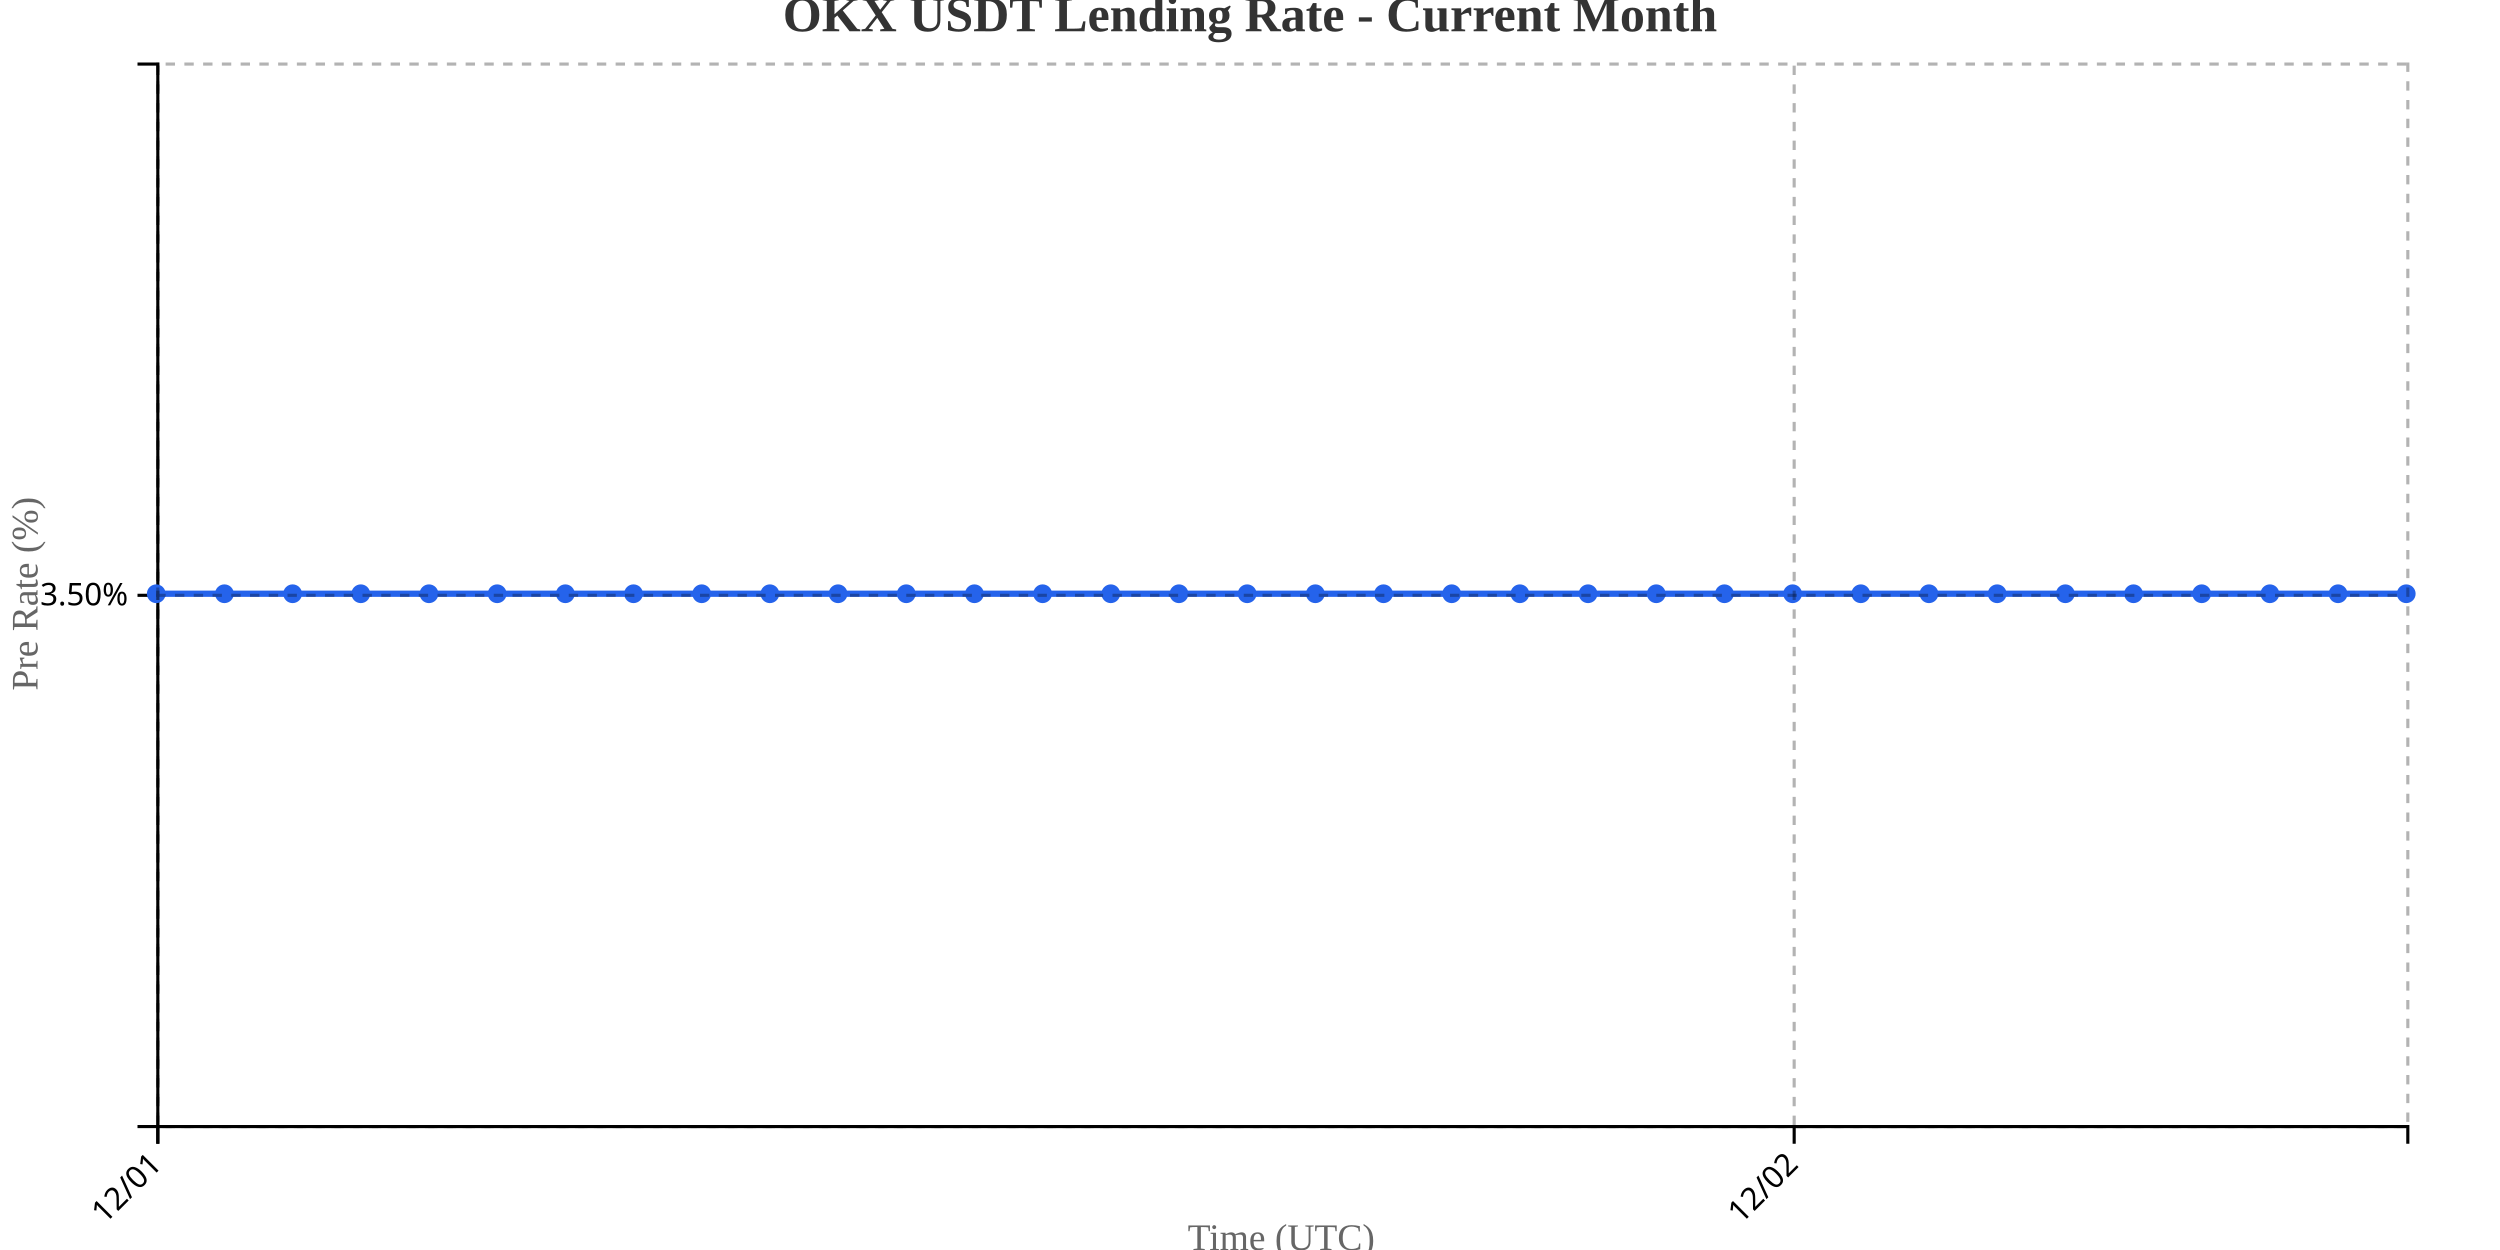
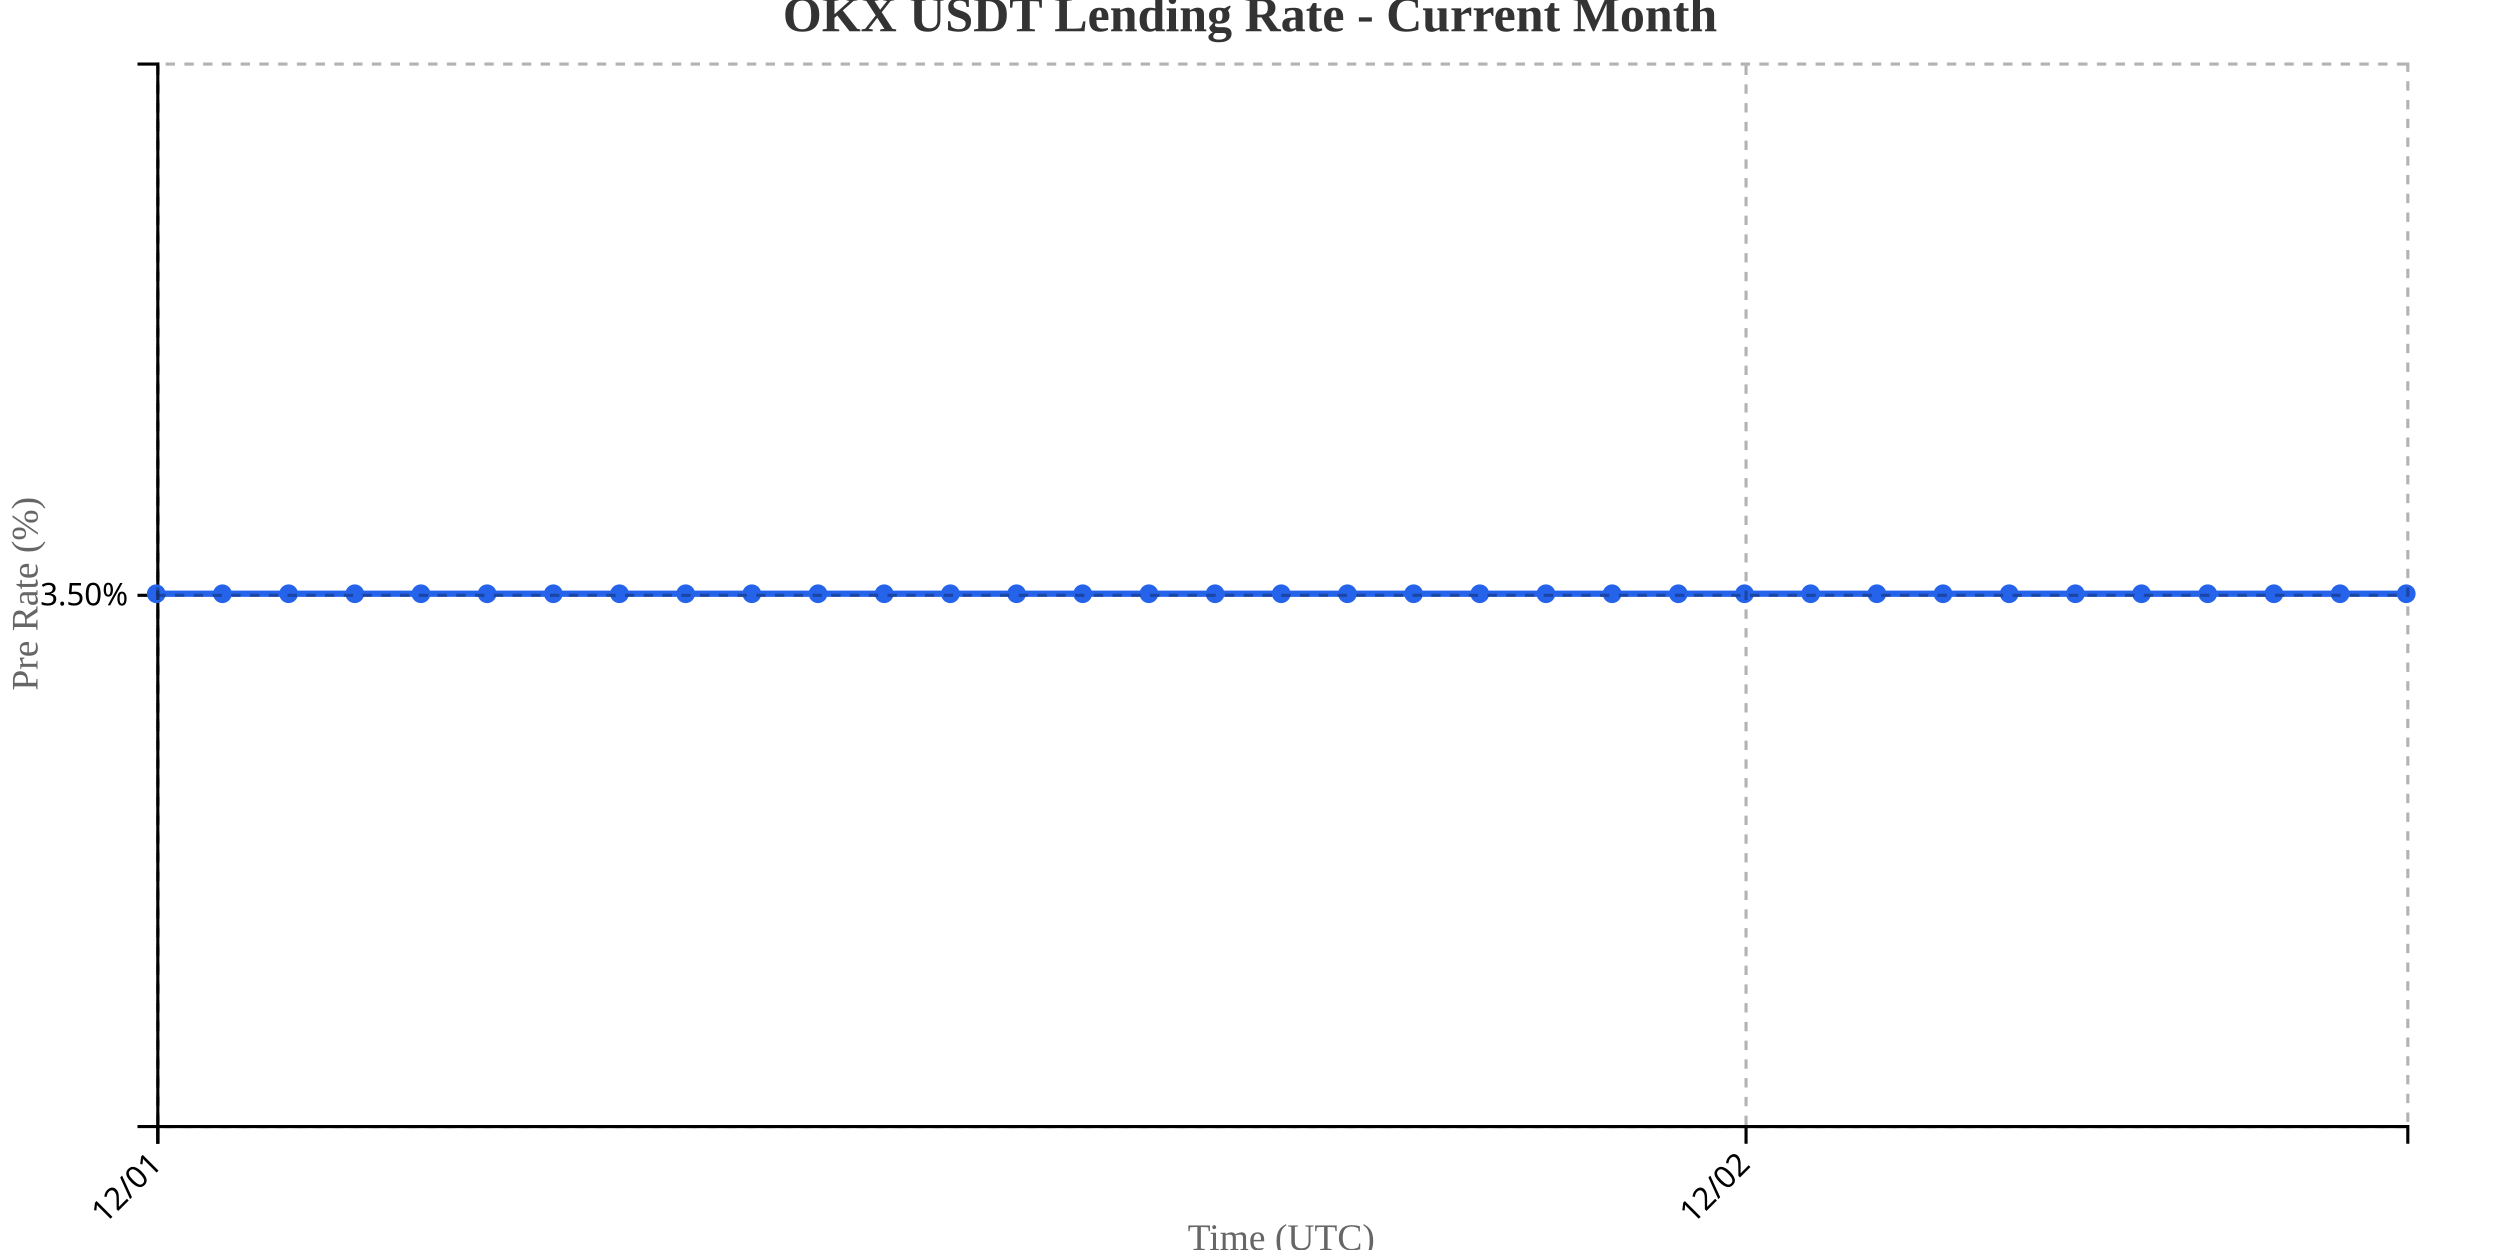
<svg xmlns="http://www.w3.org/2000/svg" width="800" height="400">
  <g transform="translate(50,20)">
    <g transform="translate(0,340)" fill="none" font-size="10" font-family="sans-serif" text-anchor="middle">
      <path class="domain" stroke="currentColor" d="M0.5,6V0.5H720.5V6" />
      <g class="tick" opacity="1" transform="translate(0.5,0)">
        <line stroke="currentColor" y2="6" />
        <text fill="currentColor" y="9" dy=".15em" style="text-anchor: end;" dx="-.8em" transform="rotate(-45)">12/01</text>
      </g>
-       <g class="tick" opacity="1" transform="translate(524.1364,0)">
+       <g class="tick" opacity="1" transform="translate(508.7353,0)">
        <line stroke="currentColor" y2="6" />
        <text fill="currentColor" y="9" dy=".15em" style="text-anchor: end;" dx="-.8em" transform="rotate(-45)">12/02</text>
      </g>
    </g>
    <g fill="none" font-size="10" font-family="sans-serif" text-anchor="end">
      <path class="domain" stroke="currentColor" d="M-6,340.5H0.5V0.5H-6" />
      <g class="tick" opacity="1" transform="translate(0,170.5)">
        <line stroke="currentColor" x2="-6" />
        <text fill="currentColor" x="-9" dy="0.32em">3.50%</text>
      </g>
    </g>
    <text transform="rotate(-90)" y="-50" x="-170" dy="1em" style="text-anchor: middle; font-size: 12px; fill: #666;">Pre Rate (%)</text>
    <text transform="translate(360, 380)" style="text-anchor: middle; font-size: 12px; fill: #666;">Time (UTC)</text>
-     <path fill="none" stroke="#2563eb" stroke-width="2" d="M0,170C7.273,170,14.545,170,21.818,170C29.091,170,36.364,170,43.636,170C50.909,170,58.182,170,65.455,170C72.727,170,80,170,87.273,170C94.545,170,101.818,170,109.091,170C116.364,170,123.636,170,130.909,170C138.182,170,145.455,170,152.727,170C160,170,167.273,170,174.545,170C181.818,170,189.091,170,196.364,170C203.636,170,210.909,170,218.182,170C225.455,170,232.727,170,240,170C247.273,170,254.545,170,261.818,170C269.091,170,276.364,170,283.636,170C290.909,170,298.182,170,305.455,170C312.727,170,320,170,327.273,170C334.545,170,341.818,170,349.091,170C356.364,170,363.636,170,370.909,170C378.182,170,385.455,170,392.727,170C400,170,407.273,170,414.545,170C421.818,170,429.091,170,436.364,170C443.636,170,450.909,170,458.182,170C465.455,170,472.727,170,480,170C487.273,170,494.545,170,501.818,170C509.091,170,516.364,170,523.636,170C530.909,170,538.182,170,545.455,170C552.727,170,560,170,567.273,170C574.545,170,581.818,170,589.091,170C596.364,170,603.636,170,610.909,170C618.182,170,625.455,170,632.727,170C640,170,647.273,170,654.545,170C661.818,170,669.091,170,676.364,170C683.636,170,690.909,170,698.182,170C705.455,170,712.727,170,720,170" />
+     <path fill="none" stroke="#2563eb" stroke-width="2" d="M0,170C7.059,170,14.118,170,21.176,170C28.235,170,35.294,170,42.353,170C49.412,170,56.471,170,63.529,170C70.588,170,77.647,170,84.706,170C91.765,170,98.824,170,105.882,170C112.941,170,120,170,127.059,170C134.118,170,141.176,170,148.235,170C155.294,170,162.353,170,169.412,170C176.471,170,183.529,170,190.588,170C197.647,170,204.706,170,211.765,170C218.824,170,225.882,170,232.941,170C240,170,247.059,170,254.118,170C261.176,170,268.235,170,275.294,170C282.353,170,289.412,170,296.471,170C303.529,170,310.588,170,317.647,170C324.706,170,331.765,170,338.824,170C345.882,170,352.941,170,360,170C367.059,170,374.118,170,381.176,170C388.235,170,395.294,170,402.353,170C409.412,170,416.471,170,423.529,170C430.588,170,437.647,170,444.706,170C451.765,170,458.824,170,465.882,170C472.941,170,480,170,487.059,170C494.118,170,501.176,170,508.235,170C515.294,170,522.353,170,529.412,170C536.471,170,543.529,170,550.588,170C557.647,170,564.706,170,571.765,170C578.824,170,585.882,170,592.941,170C600,170,607.059,170,614.118,170C621.176,170,628.235,170,635.294,170C642.353,170,649.412,170,656.471,170C663.529,170,670.588,170,677.647,170C684.706,170,691.765,170,698.824,170C705.882,170,712.941,170,720,170" />
    <circle class="dot" cx="0" cy="170" r="3" fill="#2563eb" />
-     <circle class="dot" cx="21.818" cy="170" r="3" fill="#2563eb" />
-     <circle class="dot" cx="43.636" cy="170" r="3" fill="#2563eb" />
-     <circle class="dot" cx="65.455" cy="170" r="3" fill="#2563eb" />
-     <circle class="dot" cx="87.273" cy="170" r="3" fill="#2563eb" />
-     <circle class="dot" cx="109.091" cy="170" r="3" fill="#2563eb" />
-     <circle class="dot" cx="130.909" cy="170" r="3" fill="#2563eb" />
-     <circle class="dot" cx="152.727" cy="170" r="3" fill="#2563eb" />
-     <circle class="dot" cx="174.545" cy="170" r="3" fill="#2563eb" />
-     <circle class="dot" cx="196.364" cy="170" r="3" fill="#2563eb" />
-     <circle class="dot" cx="218.182" cy="170" r="3" fill="#2563eb" />
-     <circle class="dot" cx="240" cy="170" r="3" fill="#2563eb" />
-     <circle class="dot" cx="261.818" cy="170" r="3" fill="#2563eb" />
-     <circle class="dot" cx="283.636" cy="170" r="3" fill="#2563eb" />
-     <circle class="dot" cx="305.455" cy="170" r="3" fill="#2563eb" />
-     <circle class="dot" cx="327.273" cy="170" r="3" fill="#2563eb" />
-     <circle class="dot" cx="349.091" cy="170" r="3" fill="#2563eb" />
-     <circle class="dot" cx="370.909" cy="170" r="3" fill="#2563eb" />
-     <circle class="dot" cx="392.727" cy="170" r="3" fill="#2563eb" />
-     <circle class="dot" cx="414.545" cy="170" r="3" fill="#2563eb" />
-     <circle class="dot" cx="436.364" cy="170" r="3" fill="#2563eb" />
-     <circle class="dot" cx="458.182" cy="170" r="3" fill="#2563eb" />
-     <circle class="dot" cx="480" cy="170" r="3" fill="#2563eb" />
-     <circle class="dot" cx="501.818" cy="170" r="3" fill="#2563eb" />
-     <circle class="dot" cx="523.636" cy="170" r="3" fill="#2563eb" />
-     <circle class="dot" cx="545.455" cy="170" r="3" fill="#2563eb" />
-     <circle class="dot" cx="567.273" cy="170" r="3" fill="#2563eb" />
-     <circle class="dot" cx="589.091" cy="170" r="3" fill="#2563eb" />
-     <circle class="dot" cx="610.909" cy="170" r="3" fill="#2563eb" />
-     <circle class="dot" cx="632.727" cy="170" r="3" fill="#2563eb" />
-     <circle class="dot" cx="654.545" cy="170" r="3" fill="#2563eb" />
-     <circle class="dot" cx="676.364" cy="170" r="3" fill="#2563eb" />
-     <circle class="dot" cx="698.182" cy="170" r="3" fill="#2563eb" />
+     <circle class="dot" cx="21.176" cy="170" r="3" fill="#2563eb" />
+     <circle class="dot" cx="42.353" cy="170" r="3" fill="#2563eb" />
+     <circle class="dot" cx="63.529" cy="170" r="3" fill="#2563eb" />
+     <circle class="dot" cx="84.706" cy="170" r="3" fill="#2563eb" />
+     <circle class="dot" cx="105.882" cy="170" r="3" fill="#2563eb" />
+     <circle class="dot" cx="127.059" cy="170" r="3" fill="#2563eb" />
+     <circle class="dot" cx="148.235" cy="170" r="3" fill="#2563eb" />
+     <circle class="dot" cx="169.412" cy="170" r="3" fill="#2563eb" />
+     <circle class="dot" cx="190.588" cy="170" r="3" fill="#2563eb" />
+     <circle class="dot" cx="211.765" cy="170" r="3" fill="#2563eb" />
+     <circle class="dot" cx="232.941" cy="170" r="3" fill="#2563eb" />
+     <circle class="dot" cx="254.118" cy="170" r="3" fill="#2563eb" />
+     <circle class="dot" cx="275.294" cy="170" r="3" fill="#2563eb" />
+     <circle class="dot" cx="296.471" cy="170" r="3" fill="#2563eb" />
+     <circle class="dot" cx="317.647" cy="170" r="3" fill="#2563eb" />
+     <circle class="dot" cx="338.824" cy="170" r="3" fill="#2563eb" />
+     <circle class="dot" cx="360" cy="170" r="3" fill="#2563eb" />
+     <circle class="dot" cx="381.176" cy="170" r="3" fill="#2563eb" />
+     <circle class="dot" cx="402.353" cy="170" r="3" fill="#2563eb" />
+     <circle class="dot" cx="423.529" cy="170" r="3" fill="#2563eb" />
+     <circle class="dot" cx="444.706" cy="170" r="3" fill="#2563eb" />
+     <circle class="dot" cx="465.882" cy="170" r="3" fill="#2563eb" />
+     <circle class="dot" cx="487.059" cy="170" r="3" fill="#2563eb" />
+     <circle class="dot" cx="508.235" cy="170" r="3" fill="#2563eb" />
+     <circle class="dot" cx="529.412" cy="170" r="3" fill="#2563eb" />
+     <circle class="dot" cx="550.588" cy="170" r="3" fill="#2563eb" />
+     <circle class="dot" cx="571.765" cy="170" r="3" fill="#2563eb" />
+     <circle class="dot" cx="592.941" cy="170" r="3" fill="#2563eb" />
+     <circle class="dot" cx="614.118" cy="170" r="3" fill="#2563eb" />
+     <circle class="dot" cx="635.294" cy="170" r="3" fill="#2563eb" />
+     <circle class="dot" cx="656.471" cy="170" r="3" fill="#2563eb" />
+     <circle class="dot" cx="677.647" cy="170" r="3" fill="#2563eb" />
+     <circle class="dot" cx="698.824" cy="170" r="3" fill="#2563eb" />
    <circle class="dot" cx="720" cy="170" r="3" fill="#2563eb" />
    <g class="grid" transform="translate(0,340)" fill="none" font-size="10" font-family="sans-serif" text-anchor="middle" style="stroke-dasharray: 3,3; opacity: 0.3;">
      <path class="domain" stroke="currentColor" d="M0.5,-340V0.5H720.5V-340" />
      <g class="tick" opacity="1" transform="translate(0.5,0)">
        <line stroke="currentColor" y2="-340" />
        <text fill="currentColor" y="3" dy="0.71em" />
      </g>
-       <g class="tick" opacity="1" transform="translate(524.1364,0)">
+       <g class="tick" opacity="1" transform="translate(508.7353,0)">
        <line stroke="currentColor" y2="-340" />
        <text fill="currentColor" y="3" dy="0.71em" />
      </g>
    </g>
    <g class="grid" fill="none" font-size="10" font-family="sans-serif" text-anchor="end" style="stroke-dasharray: 3,3; opacity: 0.3;">
      <path class="domain" stroke="currentColor" d="M720,340.5H0.5V0.5H720" />
      <g class="tick" opacity="1" transform="translate(0,170.5)">
        <line stroke="currentColor" x2="720" />
        <text fill="currentColor" x="-3" dy="0.32em" />
      </g>
    </g>
  </g>
  <text x="400" y="10" text-anchor="middle" style="font-size: 16px; font-weight: bold; fill: #333;">OKX USDT Lending Rate - Current Month</text>
</svg>
